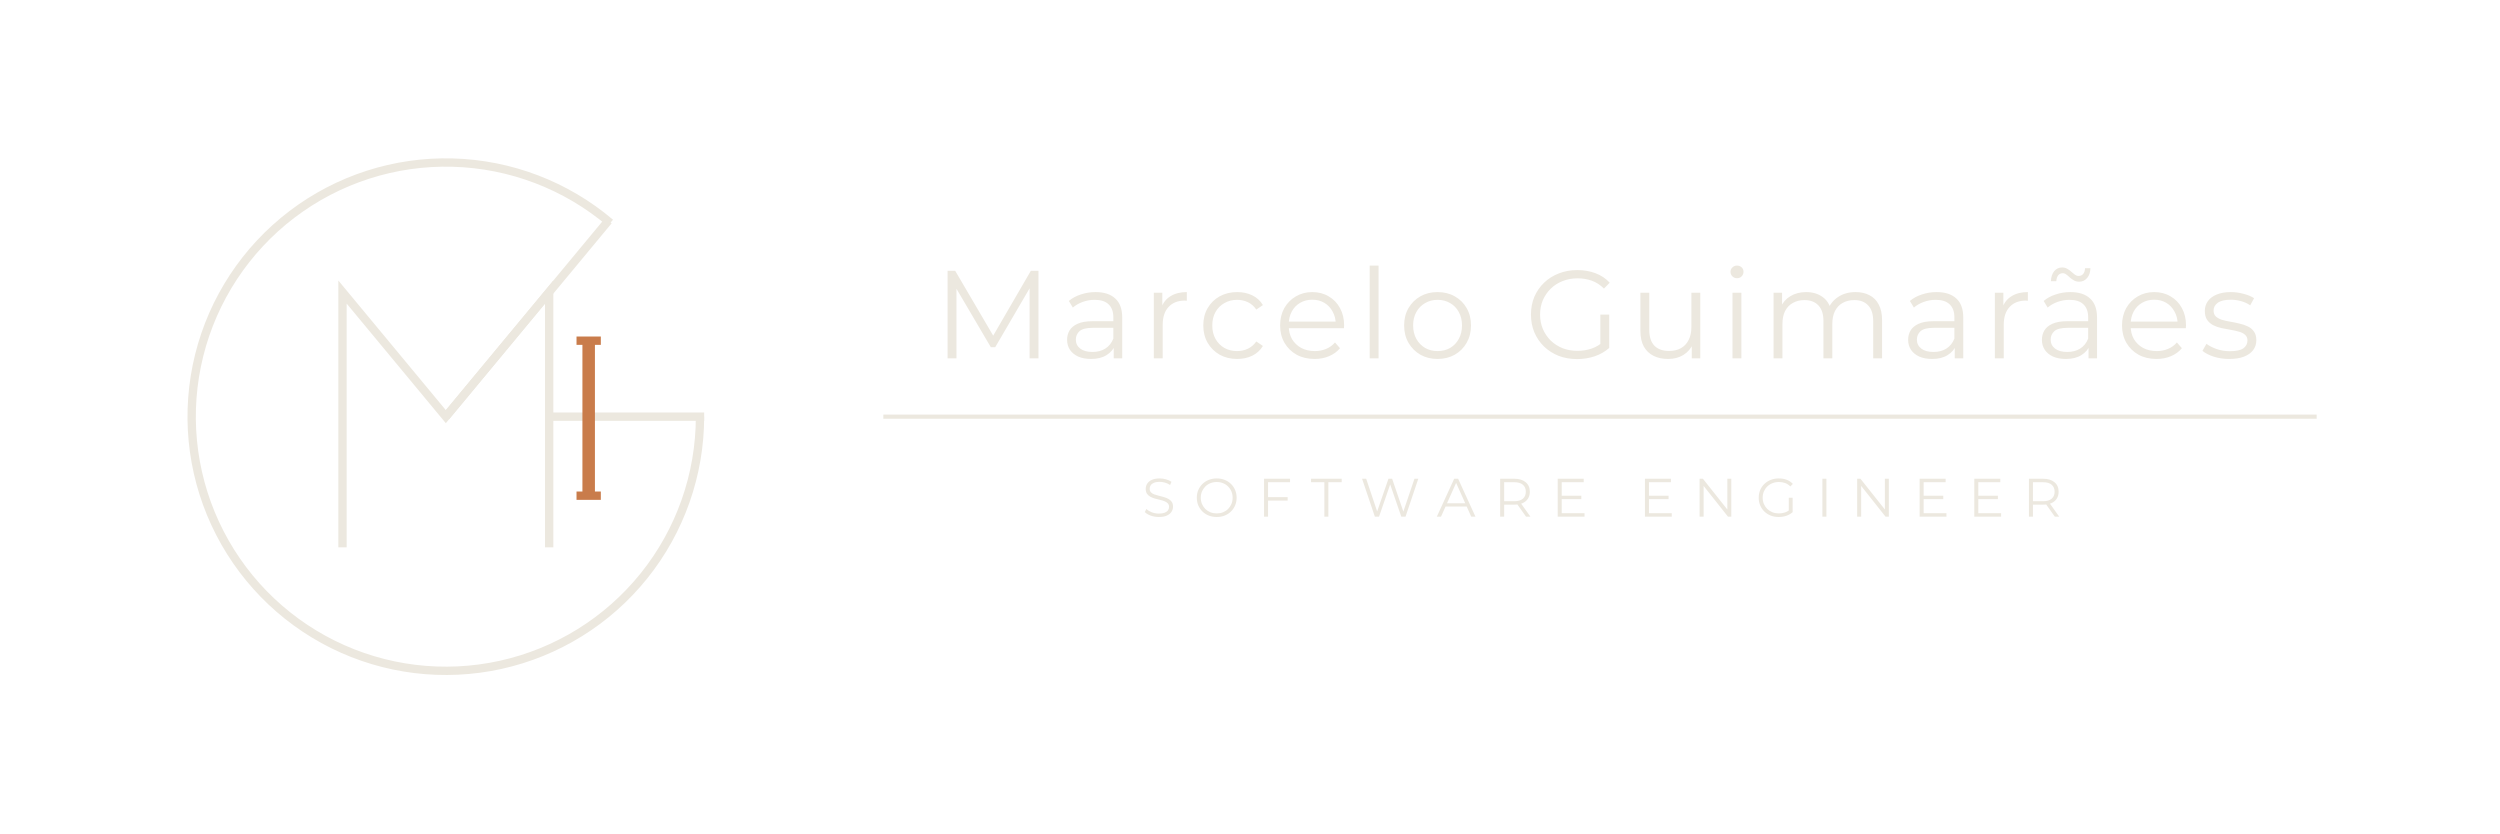
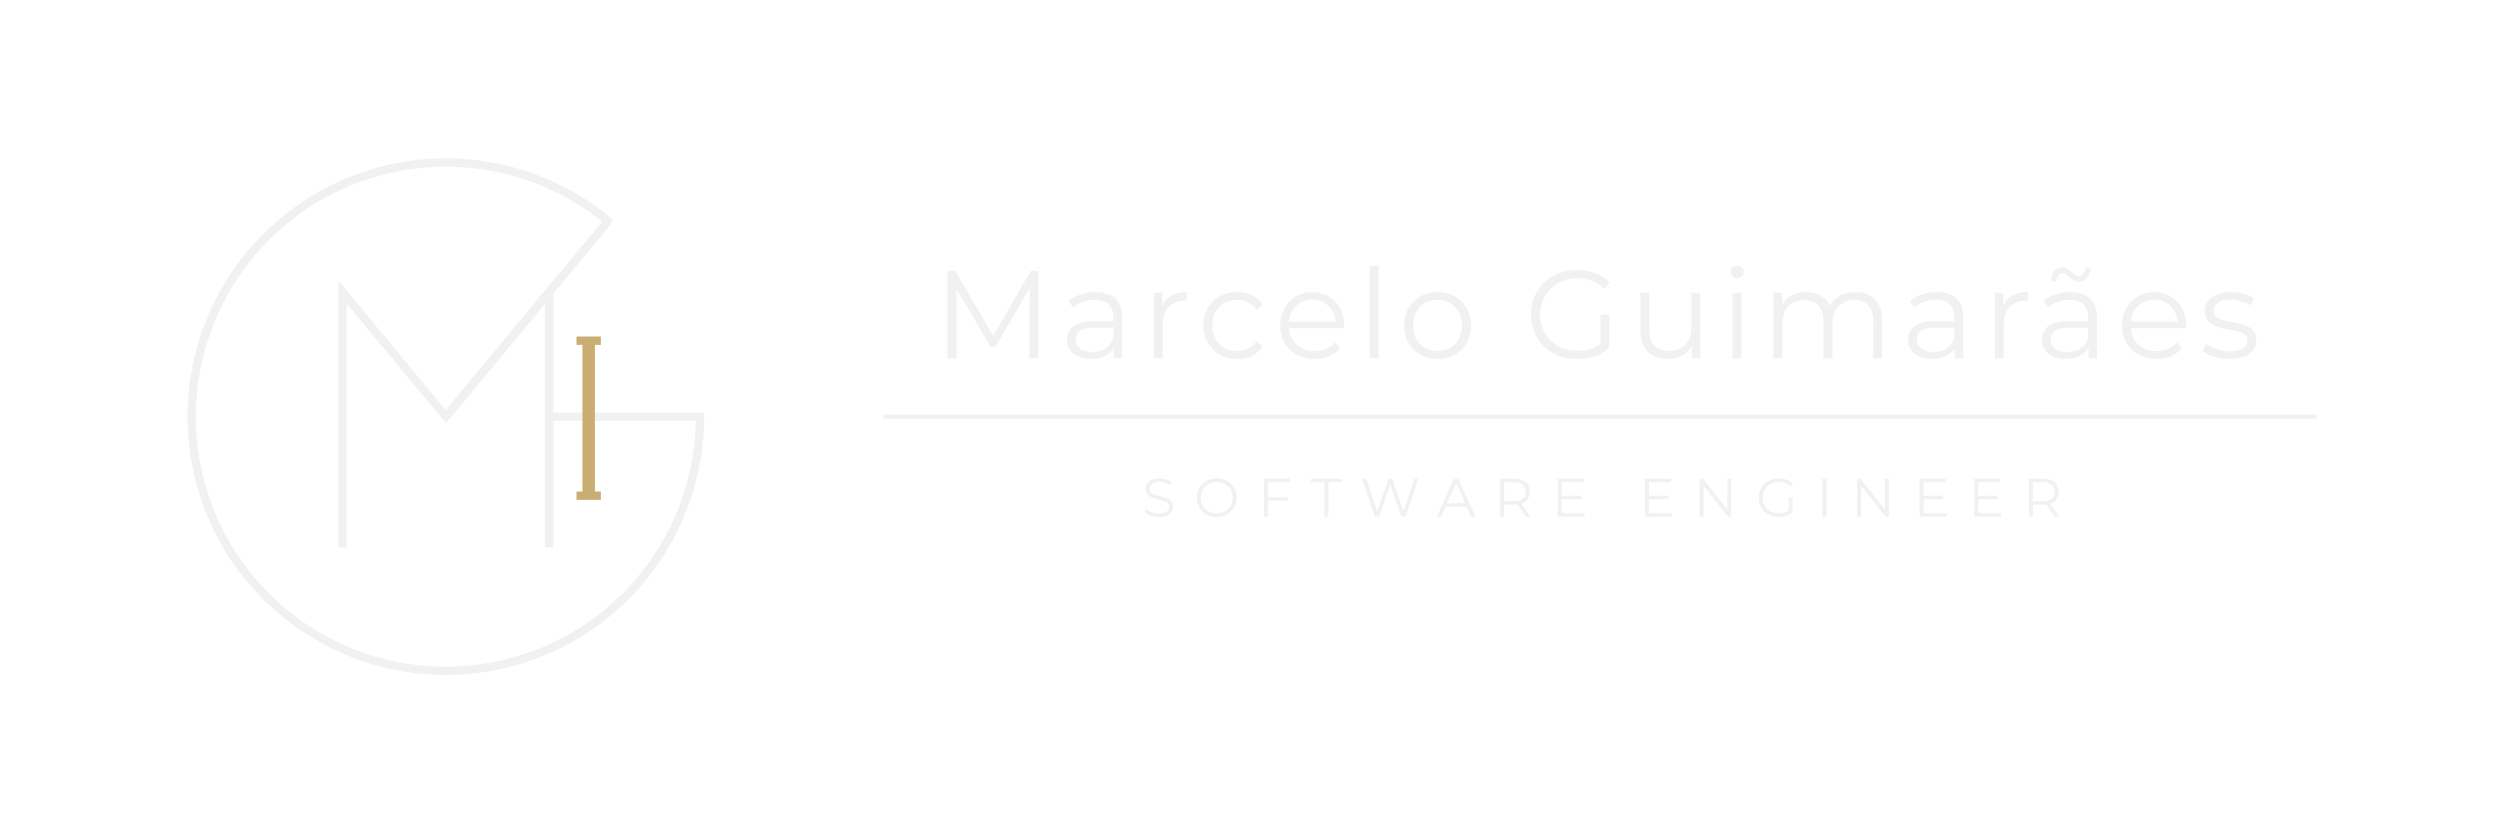
<svg xmlns="http://www.w3.org/2000/svg" width="600" height="200" viewBox="0 0 600 200" fill="none">
  <g id="HorizontalDarkEnglish">
    <g id="Icon">
-       <path id="Ellipse 1" d="M168 100C168 113.899 163.253 127.382 154.546 138.215C145.838 149.049 133.692 156.584 120.118 159.573C106.543 162.562 92.356 160.825 79.903 154.651C67.45 148.477 57.48 138.235 51.642 125.621C45.804 113.007 44.448 98.778 47.8 85.289C51.152 71.8 59.011 59.86 70.074 51.446C81.137 43.032 94.742 38.649 108.636 39.022C122.531 39.395 135.881 44.502 146.477 53.497" stroke="#ECE8DF" stroke-width="2" />
-       <path id="Line 1" d="M169 100H132.529" stroke="#ECE8DF" stroke-width="2" />
-       <path id="Vector 3" d="M82.2 131.365V70.094L107 100L131.8 70.094V131.365" stroke="#ECE8DF" stroke-width="2" />
-       <path id="Vector 4" d="M107 100L146.024 52.953" stroke="#ECE8DF" stroke-width="2" />
-       <path id="Vector 5" d="M141.282 119.694V81.035" stroke="#C97C4B" stroke-width="3" />
-       <path id="Vector 6" d="M138.365 81.765H144.2" stroke="#C97C4B" stroke-width="2" />
-       <path id="Vector 7" d="M138.365 118.965H144.2" stroke="#C97C4B" stroke-width="2" />
+       <path id="Ellipse 1" d="M168 100C168 113.899 163.253 127.382 154.546 138.215C145.838 149.049 133.692 156.584 120.118 159.573C106.543 162.562 92.356 160.825 79.903 154.651C67.45 148.477 57.48 138.235 51.642 125.621C45.804 113.007 44.448 98.778 47.8 85.289C51.152 71.8 59.011 59.86 70.074 51.446C81.137 43.032 94.742 38.649 108.636 39.022C122.531 39.395 135.881 44.502 146.477 53.497" stroke="#F1F1F1" stroke-width="2" />
+       <path id="Line 1" d="M169 100H132.529" stroke="#F1F1F1" stroke-width="2" />
+       <path id="Vector 3" d="M82.2 131.365V70.094L107 100L131.8 70.094V131.365" stroke="#F1F1F1" stroke-width="2" />
+       <path id="Vector 4" d="M107 100L146.024 52.953" stroke="#F1F1F1" stroke-width="2" />
+       <path id="Vector 5" d="M141.282 119.694V81.035" stroke="#C9AD72" stroke-width="3" />
+       <path id="Vector 6" d="M138.365 81.765H144.2" stroke="#C9AD72" stroke-width="2" />
+       <path id="Vector 7" d="M138.365 118.965H144.2" stroke="#C9AD72" stroke-width="2" />
    </g>
    <g id="Name">
-       <path id="Line 2" d="M556 100L212 100" stroke="#ECE8DF" />
-       <path id="Marcelo GuimarÃ£es" d="M227.42 86V65H229.25L238.85 81.38H237.89L247.4 65H249.23V86H247.1V68.33H247.61L238.85 83.33H237.8L228.98 68.33H229.55V86H227.42ZM267.292 86V82.52L267.202 81.95V76.13C267.202 74.79 266.822 73.76 266.062 73.04C265.322 72.32 264.212 71.96 262.732 71.96C261.712 71.96 260.742 72.13 259.822 72.47C258.902 72.81 258.122 73.26 257.482 73.82L256.522 72.23C257.322 71.55 258.282 71.03 259.402 70.67C260.522 70.29 261.702 70.1 262.942 70.1C264.982 70.1 266.552 70.61 267.652 71.63C268.772 72.63 269.332 74.16 269.332 76.22V86H267.292ZM261.862 86.15C260.682 86.15 259.652 85.96 258.772 85.58C257.912 85.18 257.252 84.64 256.792 83.96C256.332 83.26 256.102 82.46 256.102 81.56C256.102 80.74 256.292 80 256.672 79.34C257.072 78.66 257.712 78.12 258.592 77.72C259.492 77.3 260.692 77.09 262.192 77.09H267.622V78.68H262.252C260.732 78.68 259.672 78.95 259.072 79.49C258.492 80.03 258.202 80.7 258.202 81.5C258.202 82.4 258.552 83.12 259.252 83.66C259.952 84.2 260.932 84.47 262.192 84.47C263.392 84.47 264.422 84.2 265.282 83.66C266.162 83.1 266.802 82.3 267.202 81.26L267.682 82.73C267.282 83.77 266.582 84.6 265.582 85.22C264.602 85.84 263.362 86.15 261.862 86.15ZM276.918 86V70.25H278.958V74.54L278.748 73.79C279.188 72.59 279.928 71.68 280.968 71.06C282.008 70.42 283.298 70.1 284.838 70.1V72.17C284.758 72.17 284.678 72.17 284.598 72.17C284.518 72.15 284.438 72.14 284.358 72.14C282.698 72.14 281.398 72.65 280.458 73.67C279.518 74.67 279.048 76.1 279.048 77.96V86H276.918ZM296.918 86.15C295.358 86.15 293.958 85.81 292.718 85.13C291.498 84.43 290.538 83.48 289.838 82.28C289.138 81.06 288.788 79.67 288.788 78.11C288.788 76.53 289.138 75.14 289.838 73.94C290.538 72.74 291.498 71.8 292.718 71.12C293.958 70.44 295.358 70.1 296.918 70.1C298.258 70.1 299.468 70.36 300.548 70.88C301.628 71.4 302.478 72.18 303.098 73.22L301.508 74.3C300.968 73.5 300.298 72.91 299.498 72.53C298.698 72.15 297.828 71.96 296.888 71.96C295.768 71.96 294.758 72.22 293.858 72.74C292.958 73.24 292.248 73.95 291.728 74.87C291.208 75.79 290.948 76.87 290.948 78.11C290.948 79.35 291.208 80.43 291.728 81.35C292.248 82.27 292.958 82.99 293.858 83.51C294.758 84.01 295.768 84.26 296.888 84.26C297.828 84.26 298.698 84.07 299.498 83.69C300.298 83.31 300.968 82.73 301.508 81.95L303.098 83.03C302.478 84.05 301.628 84.83 300.548 85.37C299.468 85.89 298.258 86.15 296.918 86.15ZM315.508 86.15C313.868 86.15 312.428 85.81 311.188 85.13C309.948 84.43 308.978 83.48 308.278 82.28C307.578 81.06 307.228 79.67 307.228 78.11C307.228 76.55 307.558 75.17 308.218 73.97C308.898 72.77 309.818 71.83 310.978 71.15C312.158 70.45 313.478 70.1 314.938 70.1C316.418 70.1 317.728 70.44 318.868 71.12C320.028 71.78 320.938 72.72 321.598 73.94C322.258 75.14 322.588 76.53 322.588 78.11C322.588 78.21 322.578 78.32 322.558 78.44C322.558 78.54 322.558 78.65 322.558 78.77H308.848V77.18H321.418L320.578 77.81C320.578 76.67 320.328 75.66 319.828 74.78C319.348 73.88 318.688 73.18 317.848 72.68C317.008 72.18 316.038 71.93 314.938 71.93C313.858 71.93 312.888 72.18 312.028 72.68C311.168 73.18 310.498 73.88 310.018 74.78C309.538 75.68 309.298 76.71 309.298 77.87V78.2C309.298 79.4 309.558 80.46 310.078 81.38C310.618 82.28 311.358 82.99 312.298 83.51C313.258 84.01 314.348 84.26 315.568 84.26C316.528 84.26 317.418 84.09 318.238 83.75C319.078 83.41 319.798 82.89 320.398 82.19L321.598 83.57C320.898 84.41 320.018 85.05 318.958 85.49C317.918 85.93 316.768 86.15 315.508 86.15ZM328.724 86V63.74H330.854V86H328.724ZM345.001 86.15C343.481 86.15 342.111 85.81 340.891 85.13C339.691 84.43 338.741 83.48 338.041 82.28C337.341 81.06 336.991 79.67 336.991 78.11C336.991 76.53 337.341 75.14 338.041 73.94C338.741 72.74 339.691 71.8 340.891 71.12C342.091 70.44 343.461 70.1 345.001 70.1C346.561 70.1 347.941 70.44 349.141 71.12C350.361 71.8 351.311 72.74 351.991 73.94C352.691 75.14 353.041 76.53 353.041 78.11C353.041 79.67 352.691 81.06 351.991 82.28C351.311 83.48 350.361 84.43 349.141 85.13C347.921 85.81 346.541 86.15 345.001 86.15ZM345.001 84.26C346.141 84.26 347.151 84.01 348.031 83.51C348.911 82.99 349.601 82.27 350.101 81.35C350.621 80.41 350.881 79.33 350.881 78.11C350.881 76.87 350.621 75.79 350.101 74.87C349.601 73.95 348.911 73.24 348.031 72.74C347.151 72.22 346.151 71.96 345.031 71.96C343.911 71.96 342.911 72.22 342.031 72.74C341.151 73.24 340.451 73.95 339.931 74.87C339.411 75.79 339.151 76.87 339.151 78.11C339.151 79.33 339.411 80.41 339.931 81.35C340.451 82.27 341.151 82.99 342.031 83.51C342.911 84.01 343.901 84.26 345.001 84.26ZM378.501 86.18C376.901 86.18 375.421 85.92 374.061 85.4C372.721 84.86 371.551 84.11 370.551 83.15C369.571 82.19 368.801 81.06 368.241 79.76C367.701 78.46 367.431 77.04 367.431 75.5C367.431 73.96 367.701 72.54 368.241 71.24C368.801 69.94 369.581 68.81 370.581 67.85C371.581 66.89 372.751 66.15 374.091 65.63C375.451 65.09 376.931 64.82 378.531 64.82C380.131 64.82 381.591 65.07 382.911 65.57C384.251 66.07 385.391 66.83 386.331 67.85L384.951 69.26C384.071 68.38 383.101 67.75 382.041 67.37C380.981 66.99 379.841 66.8 378.621 66.8C377.321 66.8 376.121 67.02 375.021 67.46C373.941 67.88 372.991 68.49 372.171 69.29C371.371 70.07 370.741 70.99 370.281 72.05C369.841 73.09 369.621 74.24 369.621 75.5C369.621 76.74 369.841 77.89 370.281 78.95C370.741 80.01 371.371 80.94 372.171 81.74C372.991 82.52 373.941 83.13 375.021 83.57C376.121 83.99 377.311 84.2 378.591 84.2C379.791 84.2 380.921 84.02 381.981 83.66C383.061 83.3 384.051 82.69 384.951 81.83L386.211 83.51C385.211 84.39 384.041 85.06 382.701 85.52C381.361 85.96 379.961 86.18 378.501 86.18ZM386.211 83.51L384.081 83.24V75.5H386.211V83.51ZM400.354 86.15C399.014 86.15 397.844 85.9 396.844 85.4C395.844 84.9 395.064 84.15 394.504 83.15C393.964 82.15 393.694 80.9 393.694 79.4V70.25H395.824V79.16C395.824 80.84 396.234 82.11 397.054 82.97C397.894 83.81 399.064 84.23 400.564 84.23C401.664 84.23 402.614 84.01 403.414 83.57C404.234 83.11 404.854 82.45 405.274 81.59C405.714 80.73 405.934 79.7 405.934 78.5V70.25H408.064V86H406.024V81.68L406.354 82.46C405.854 83.62 405.074 84.53 404.014 85.19C402.974 85.83 401.754 86.15 400.354 86.15ZM415.8 86V70.25H417.93V86H415.8ZM416.88 66.77C416.44 66.77 416.07 66.62 415.77 66.32C415.47 66.02 415.32 65.66 415.32 65.24C415.32 64.82 415.47 64.47 415.77 64.19C416.07 63.89 416.44 63.74 416.88 63.74C417.32 63.74 417.69 63.88 417.99 64.16C418.29 64.44 418.44 64.79 418.44 65.21C418.44 65.65 418.29 66.02 417.99 66.32C417.71 66.62 417.34 66.77 416.88 66.77ZM425.657 86V70.25H427.697V74.51L427.367 73.76C427.847 72.62 428.617 71.73 429.677 71.09C430.757 70.43 432.027 70.1 433.487 70.1C435.027 70.1 436.337 70.49 437.417 71.27C438.497 72.03 439.197 73.18 439.517 74.72L438.677 74.39C439.137 73.11 439.947 72.08 441.107 71.3C442.287 70.5 443.697 70.1 445.337 70.1C446.617 70.1 447.727 70.35 448.667 70.85C449.627 71.33 450.367 72.07 450.887 73.07C451.427 74.07 451.697 75.33 451.697 76.85V86H449.567V77.06C449.567 75.4 449.167 74.15 448.367 73.31C447.587 72.45 446.477 72.02 445.037 72.02C443.957 72.02 443.017 72.25 442.217 72.71C441.437 73.15 440.827 73.8 440.387 74.66C439.967 75.5 439.757 76.52 439.757 77.72V86H437.627V77.06C437.627 75.4 437.227 74.15 436.427 73.31C435.627 72.45 434.507 72.02 433.067 72.02C432.007 72.02 431.077 72.25 430.277 72.71C429.477 73.15 428.857 73.8 428.417 74.66C427.997 75.5 427.787 76.52 427.787 77.72V86H425.657ZM469.143 86V82.52L469.053 81.95V76.13C469.053 74.79 468.673 73.76 467.913 73.04C467.173 72.32 466.063 71.96 464.583 71.96C463.563 71.96 462.593 72.13 461.673 72.47C460.753 72.81 459.973 73.26 459.333 73.82L458.373 72.23C459.173 71.55 460.133 71.03 461.253 70.67C462.373 70.29 463.553 70.1 464.793 70.1C466.833 70.1 468.403 70.61 469.503 71.63C470.623 72.63 471.183 74.16 471.183 76.22V86H469.143ZM463.713 86.15C462.533 86.15 461.503 85.96 460.623 85.58C459.763 85.18 459.103 84.64 458.643 83.96C458.183 83.26 457.953 82.46 457.953 81.56C457.953 80.74 458.143 80 458.523 79.34C458.923 78.66 459.563 78.12 460.443 77.72C461.343 77.3 462.543 77.09 464.043 77.09H469.473V78.68H464.103C462.583 78.68 461.523 78.95 460.923 79.49C460.343 80.03 460.053 80.7 460.053 81.5C460.053 82.4 460.403 83.12 461.103 83.66C461.803 84.2 462.783 84.47 464.043 84.47C465.243 84.47 466.273 84.2 467.133 83.66C468.013 83.1 468.653 82.3 469.053 81.26L469.533 82.73C469.133 83.77 468.433 84.6 467.433 85.22C466.453 85.84 465.213 86.15 463.713 86.15ZM478.768 86V70.25H480.808V74.54L480.598 73.79C481.038 72.59 481.778 71.68 482.818 71.06C483.858 70.42 485.148 70.1 486.688 70.1V72.17C486.608 72.17 486.528 72.17 486.448 72.17C486.368 72.15 486.288 72.14 486.208 72.14C484.548 72.14 483.248 72.65 482.308 73.67C481.368 74.67 480.898 76.1 480.898 77.96V86H478.768ZM501.249 86V82.52L501.159 81.95V76.13C501.159 74.79 500.779 73.76 500.019 73.04C499.279 72.32 498.169 71.96 496.689 71.96C495.669 71.96 494.699 72.13 493.779 72.47C492.859 72.81 492.079 73.26 491.439 73.82L490.479 72.23C491.279 71.55 492.239 71.03 493.359 70.67C494.479 70.29 495.659 70.1 496.899 70.1C498.939 70.1 500.509 70.61 501.609 71.63C502.729 72.63 503.289 74.16 503.289 76.22V86H501.249ZM495.819 86.15C494.639 86.15 493.609 85.96 492.729 85.58C491.869 85.18 491.209 84.64 490.749 83.96C490.289 83.26 490.059 82.46 490.059 81.56C490.059 80.74 490.249 80 490.629 79.34C491.029 78.66 491.669 78.12 492.549 77.72C493.449 77.3 494.649 77.09 496.149 77.09H501.579V78.68H496.209C494.689 78.68 493.629 78.95 493.029 79.49C492.449 80.03 492.159 80.7 492.159 81.5C492.159 82.4 492.509 83.12 493.209 83.66C493.909 84.2 494.889 84.47 496.149 84.47C497.349 84.47 498.379 84.2 499.239 83.66C500.119 83.1 500.759 82.3 501.159 81.26L501.639 82.73C501.239 83.77 500.539 84.6 499.539 85.22C498.559 85.84 497.319 86.15 495.819 86.15ZM498.999 67.61C498.539 67.61 498.129 67.51 497.769 67.31C497.409 67.11 497.079 66.88 496.779 66.62C496.499 66.34 496.219 66.1 495.939 65.9C495.659 65.68 495.369 65.57 495.069 65.57C494.609 65.57 494.239 65.74 493.959 66.08C493.699 66.42 493.549 66.89 493.509 67.49H492.219C492.259 66.49 492.519 65.69 492.999 65.09C493.499 64.49 494.139 64.19 494.919 64.19C495.379 64.19 495.789 64.3 496.149 64.52C496.529 64.72 496.859 64.96 497.139 65.24C497.439 65.5 497.719 65.73 497.979 65.93C498.259 66.13 498.549 66.23 498.849 66.23C499.309 66.23 499.679 66.07 499.959 65.75C500.239 65.41 500.389 64.95 500.409 64.37H501.699C501.679 65.33 501.419 66.11 500.919 66.71C500.419 67.31 499.779 67.61 498.999 67.61ZM517.564 86.15C515.924 86.15 514.484 85.81 513.244 85.13C512.004 84.43 511.034 83.48 510.334 82.28C509.634 81.06 509.284 79.67 509.284 78.11C509.284 76.55 509.614 75.17 510.274 73.97C510.954 72.77 511.874 71.83 513.034 71.15C514.214 70.45 515.534 70.1 516.994 70.1C518.474 70.1 519.784 70.44 520.924 71.12C522.084 71.78 522.994 72.72 523.654 73.94C524.314 75.14 524.644 76.53 524.644 78.11C524.644 78.21 524.634 78.32 524.614 78.44C524.614 78.54 524.614 78.65 524.614 78.77H510.904V77.18H523.474L522.634 77.81C522.634 76.67 522.384 75.66 521.884 74.78C521.404 73.88 520.744 73.18 519.904 72.68C519.064 72.18 518.094 71.93 516.994 71.93C515.914 71.93 514.944 72.18 514.084 72.68C513.224 73.18 512.554 73.88 512.074 74.78C511.594 75.68 511.354 76.71 511.354 77.87V78.2C511.354 79.4 511.614 80.46 512.134 81.38C512.674 82.28 513.414 82.99 514.354 83.51C515.314 84.01 516.404 84.26 517.624 84.26C518.584 84.26 519.474 84.09 520.294 83.75C521.134 83.41 521.854 82.89 522.454 82.19L523.654 83.57C522.954 84.41 522.074 85.05 521.014 85.49C519.974 85.93 518.824 86.15 517.564 86.15ZM535.01 86.15C533.71 86.15 532.48 85.97 531.32 85.61C530.16 85.23 529.25 84.76 528.59 84.2L529.55 82.52C530.19 83 531.01 83.42 532.01 83.78C533.01 84.12 534.06 84.29 535.16 84.29C536.66 84.29 537.74 84.06 538.4 83.6C539.06 83.12 539.39 82.49 539.39 81.71C539.39 81.13 539.2 80.68 538.82 80.36C538.46 80.02 537.98 79.77 537.38 79.61C536.78 79.43 536.11 79.28 535.37 79.16C534.63 79.04 533.89 78.9 533.15 78.74C532.43 78.58 531.77 78.35 531.17 78.05C530.57 77.73 530.08 77.3 529.7 76.76C529.34 76.22 529.16 75.5 529.16 74.6C529.16 73.74 529.4 72.97 529.88 72.29C530.36 71.61 531.06 71.08 531.98 70.7C532.92 70.3 534.06 70.1 535.4 70.1C536.42 70.1 537.44 70.24 538.46 70.52C539.48 70.78 540.32 71.13 540.98 71.57L540.05 73.28C539.35 72.8 538.6 72.46 537.8 72.26C537 72.04 536.2 71.93 535.4 71.93C533.98 71.93 532.93 72.18 532.25 72.68C531.59 73.16 531.26 73.78 531.26 74.54C531.26 75.14 531.44 75.61 531.8 75.95C532.18 76.29 532.67 76.56 533.27 76.76C533.89 76.94 534.56 77.09 535.28 77.21C536.02 77.33 536.75 77.48 537.47 77.66C538.21 77.82 538.88 78.05 539.48 78.35C540.1 78.63 540.59 79.04 540.95 79.58C541.33 80.1 541.52 80.79 541.52 81.65C541.52 82.57 541.26 83.37 540.74 84.05C540.24 84.71 539.5 85.23 538.52 85.61C537.56 85.97 536.39 86.15 535.01 86.15Z" fill="#ECE8DF" />
-       <path id="SOFTWARE ENGINEER" d="M278.133 124.078C277.457 124.078 276.807 123.97 276.183 123.753C275.568 123.528 275.091 123.242 274.753 122.895L275.13 122.154C275.451 122.466 275.88 122.73 276.417 122.947C276.963 123.155 277.535 123.259 278.133 123.259C278.705 123.259 279.169 123.19 279.524 123.051C279.888 122.904 280.153 122.709 280.317 122.466C280.491 122.223 280.577 121.955 280.577 121.66C280.577 121.305 280.473 121.019 280.265 120.802C280.066 120.585 279.802 120.416 279.472 120.295C279.143 120.165 278.779 120.052 278.38 119.957C277.982 119.862 277.583 119.762 277.184 119.658C276.786 119.545 276.417 119.398 276.079 119.216C275.75 119.034 275.481 118.796 275.273 118.501C275.074 118.198 274.974 117.803 274.974 117.318C274.974 116.867 275.091 116.456 275.325 116.083C275.568 115.702 275.936 115.398 276.43 115.173C276.924 114.939 277.557 114.822 278.328 114.822C278.84 114.822 279.347 114.896 279.849 115.043C280.352 115.182 280.785 115.377 281.149 115.628L280.824 116.395C280.434 116.135 280.018 115.944 279.576 115.823C279.143 115.702 278.723 115.641 278.315 115.641C277.769 115.641 277.319 115.715 276.963 115.862C276.608 116.009 276.344 116.209 276.17 116.46C276.006 116.703 275.923 116.98 275.923 117.292C275.923 117.647 276.023 117.933 276.222 118.15C276.43 118.367 276.699 118.536 277.028 118.657C277.366 118.778 277.735 118.887 278.133 118.982C278.532 119.077 278.926 119.181 279.316 119.294C279.715 119.407 280.079 119.554 280.408 119.736C280.746 119.909 281.015 120.143 281.214 120.438C281.422 120.733 281.526 121.118 281.526 121.595C281.526 122.037 281.405 122.449 281.162 122.83C280.92 123.203 280.547 123.506 280.044 123.74C279.55 123.965 278.913 124.078 278.133 124.078ZM292.02 124.078C291.336 124.078 290.699 123.965 290.109 123.74C289.529 123.506 289.022 123.181 288.588 122.765C288.164 122.34 287.83 121.851 287.587 121.296C287.353 120.733 287.236 120.117 287.236 119.45C287.236 118.783 287.353 118.172 287.587 117.617C287.83 117.054 288.164 116.564 288.588 116.148C289.022 115.723 289.529 115.398 290.109 115.173C290.69 114.939 291.327 114.822 292.02 114.822C292.705 114.822 293.338 114.939 293.918 115.173C294.499 115.398 295.002 115.719 295.426 116.135C295.86 116.551 296.193 117.041 296.427 117.604C296.67 118.167 296.791 118.783 296.791 119.45C296.791 120.117 296.67 120.733 296.427 121.296C296.193 121.859 295.86 122.349 295.426 122.765C295.002 123.181 294.499 123.506 293.918 123.74C293.338 123.965 292.705 124.078 292.02 124.078ZM292.02 123.22C292.566 123.22 293.069 123.129 293.528 122.947C293.996 122.756 294.399 122.492 294.737 122.154C295.084 121.807 295.353 121.409 295.543 120.958C295.734 120.499 295.829 119.996 295.829 119.45C295.829 118.904 295.734 118.406 295.543 117.955C295.353 117.496 295.084 117.097 294.737 116.759C294.399 116.412 293.996 116.148 293.528 115.966C293.069 115.775 292.566 115.68 292.02 115.68C291.474 115.68 290.967 115.775 290.499 115.966C290.031 116.148 289.624 116.412 289.277 116.759C288.939 117.097 288.671 117.496 288.471 117.955C288.281 118.406 288.185 118.904 288.185 119.45C288.185 119.987 288.281 120.486 288.471 120.945C288.671 121.404 288.939 121.807 289.277 122.154C289.624 122.492 290.031 122.756 290.499 122.947C290.967 123.129 291.474 123.22 292.02 123.22ZM303.368 124V114.9H309.608V115.732H304.33V124H303.368ZM304.226 120.139V119.307H309.036V120.139H304.226ZM317.846 124V115.732H314.648V114.9H322.006V115.732H318.808V124H317.846ZM329.966 124L326.898 114.9H327.886L330.759 123.467H330.265L333.229 114.9H334.113L337.038 123.467H336.57L339.469 114.9H340.392L337.324 124H336.31L333.515 115.875H333.775L330.967 124H329.966ZM344.841 124L349.001 114.9H349.95L354.11 124H353.096L349.274 115.459H349.664L345.842 124H344.841ZM346.479 121.569L346.765 120.789H352.056L352.342 121.569H346.479ZM360.035 124V114.9H363.441C364.594 114.9 365.499 115.177 366.158 115.732C366.825 116.278 367.159 117.041 367.159 118.02C367.159 118.661 367.007 119.216 366.704 119.684C366.409 120.143 365.985 120.499 365.43 120.75C364.875 120.993 364.212 121.114 363.441 121.114H360.568L360.997 120.672V124H360.035ZM366.249 124L363.909 120.698H364.949L367.302 124H366.249ZM360.997 120.75L360.568 120.295H363.415C364.325 120.295 365.014 120.096 365.482 119.697C365.959 119.298 366.197 118.739 366.197 118.02C366.197 117.292 365.959 116.729 365.482 116.33C365.014 115.931 364.325 115.732 363.415 115.732H360.568L360.997 115.277V120.75ZM373.85 124V114.9H380.09V115.732H374.812V123.168H380.285V124H373.85ZM374.708 119.788V118.969H379.518V119.788H374.708ZM394.788 124V114.9H401.028V115.732H395.75V123.168H401.223V124H394.788ZM395.646 119.788V118.969H400.456V119.788H395.646ZM407.905 124V114.9H408.698L414.977 122.804H414.561V114.9H415.51V124H414.717L408.451 116.096H408.867V124H407.905ZM426.891 124.078C426.197 124.078 425.556 123.965 424.967 123.74C424.386 123.506 423.879 123.181 423.446 122.765C423.021 122.349 422.687 121.859 422.445 121.296C422.211 120.733 422.094 120.117 422.094 119.45C422.094 118.783 422.211 118.167 422.445 117.604C422.687 117.041 423.025 116.551 423.459 116.135C423.892 115.719 424.399 115.398 424.98 115.173C425.569 114.939 426.21 114.822 426.904 114.822C427.597 114.822 428.23 114.93 428.802 115.147C429.382 115.364 429.876 115.693 430.284 116.135L429.686 116.746C429.304 116.365 428.884 116.092 428.425 115.927C427.965 115.762 427.471 115.68 426.943 115.68C426.379 115.68 425.859 115.775 425.383 115.966C424.915 116.148 424.503 116.412 424.148 116.759C423.801 117.097 423.528 117.496 423.329 117.955C423.138 118.406 423.043 118.904 423.043 119.45C423.043 119.987 423.138 120.486 423.329 120.945C423.528 121.404 423.801 121.807 424.148 122.154C424.503 122.492 424.915 122.756 425.383 122.947C425.859 123.129 426.375 123.22 426.93 123.22C427.45 123.22 427.939 123.142 428.399 122.986C428.867 122.83 429.296 122.566 429.686 122.193L430.232 122.921C429.798 123.302 429.291 123.593 428.711 123.792C428.13 123.983 427.523 124.078 426.891 124.078ZM430.232 122.921L429.309 122.804V119.45H430.232V122.921ZM437.374 124V114.9H438.336V124H437.374ZM445.717 124V114.9H446.51L452.789 122.804H452.373V114.9H453.322V124H452.529L446.263 116.096H446.679V124H445.717ZM460.712 124V114.9H466.952V115.732H461.674V123.168H467.147V124H460.712ZM461.57 119.788V118.969H466.38V119.788H461.57ZM473.829 124V114.9H480.069V115.732H474.791V123.168H480.264V124H473.829ZM474.687 119.788V118.969H479.497V119.788H474.687ZM486.945 124V114.9H490.351C491.504 114.9 492.409 115.177 493.068 115.732C493.735 116.278 494.069 117.041 494.069 118.02C494.069 118.661 493.917 119.216 493.614 119.684C493.319 120.143 492.895 120.499 492.34 120.75C491.785 120.993 491.122 121.114 490.351 121.114H487.478L487.907 120.672V124H486.945ZM493.159 124L490.819 120.698H491.859L494.212 124H493.159ZM487.907 120.75L487.478 120.295H490.325C491.235 120.295 491.924 120.096 492.392 119.697C492.869 119.298 493.107 118.739 493.107 118.02C493.107 117.292 492.869 116.729 492.392 116.33C491.924 115.931 491.235 115.732 490.325 115.732H487.478L487.907 115.277V120.75Z" fill="#ECE8DF" />
+       <path id="Line 2" d="M556 100L212 100" stroke="#F1F1F1" />
+       <path id="Marcelo GuimarÃ£es" d="M227.42 86V65H229.25L238.85 81.38H237.89L247.4 65H249.23V86H247.1V68.33H247.61L238.85 83.33H237.8L228.98 68.33H229.55V86H227.42ZM267.292 86V82.52L267.202 81.95V76.13C267.202 74.79 266.822 73.76 266.062 73.04C265.322 72.32 264.212 71.96 262.732 71.96C261.712 71.96 260.742 72.13 259.822 72.47C258.902 72.81 258.122 73.26 257.482 73.82L256.522 72.23C257.322 71.55 258.282 71.03 259.402 70.67C260.522 70.29 261.702 70.1 262.942 70.1C264.982 70.1 266.552 70.61 267.652 71.63C268.772 72.63 269.332 74.16 269.332 76.22V86H267.292ZM261.862 86.15C260.682 86.15 259.652 85.96 258.772 85.58C257.912 85.18 257.252 84.64 256.792 83.96C256.332 83.26 256.102 82.46 256.102 81.56C256.102 80.74 256.292 80 256.672 79.34C257.072 78.66 257.712 78.12 258.592 77.72C259.492 77.3 260.692 77.09 262.192 77.09H267.622V78.68H262.252C260.732 78.68 259.672 78.95 259.072 79.49C258.492 80.03 258.202 80.7 258.202 81.5C258.202 82.4 258.552 83.12 259.252 83.66C259.952 84.2 260.932 84.47 262.192 84.47C263.392 84.47 264.422 84.2 265.282 83.66C266.162 83.1 266.802 82.3 267.202 81.26L267.682 82.73C267.282 83.77 266.582 84.6 265.582 85.22C264.602 85.84 263.362 86.15 261.862 86.15ZM276.918 86V70.25H278.958V74.54L278.748 73.79C279.188 72.59 279.928 71.68 280.968 71.06C282.008 70.42 283.298 70.1 284.838 70.1V72.17C284.758 72.17 284.678 72.17 284.598 72.17C284.518 72.15 284.438 72.14 284.358 72.14C282.698 72.14 281.398 72.65 280.458 73.67C279.518 74.67 279.048 76.1 279.048 77.96V86H276.918ZM296.918 86.15C295.358 86.15 293.958 85.81 292.718 85.13C291.498 84.43 290.538 83.48 289.838 82.28C289.138 81.06 288.788 79.67 288.788 78.11C288.788 76.53 289.138 75.14 289.838 73.94C290.538 72.74 291.498 71.8 292.718 71.12C293.958 70.44 295.358 70.1 296.918 70.1C298.258 70.1 299.468 70.36 300.548 70.88C301.628 71.4 302.478 72.18 303.098 73.22L301.508 74.3C300.968 73.5 300.298 72.91 299.498 72.53C298.698 72.15 297.828 71.96 296.888 71.96C295.768 71.96 294.758 72.22 293.858 72.74C292.958 73.24 292.248 73.95 291.728 74.87C291.208 75.79 290.948 76.87 290.948 78.11C290.948 79.35 291.208 80.43 291.728 81.35C292.248 82.27 292.958 82.99 293.858 83.51C294.758 84.01 295.768 84.26 296.888 84.26C297.828 84.26 298.698 84.07 299.498 83.69C300.298 83.31 300.968 82.73 301.508 81.95L303.098 83.03C302.478 84.05 301.628 84.83 300.548 85.37C299.468 85.89 298.258 86.15 296.918 86.15ZM315.508 86.15C313.868 86.15 312.428 85.81 311.188 85.13C309.948 84.43 308.978 83.48 308.278 82.28C307.578 81.06 307.228 79.67 307.228 78.11C307.228 76.55 307.558 75.17 308.218 73.97C308.898 72.77 309.818 71.83 310.978 71.15C312.158 70.45 313.478 70.1 314.938 70.1C316.418 70.1 317.728 70.44 318.868 71.12C320.028 71.78 320.938 72.72 321.598 73.94C322.258 75.14 322.588 76.53 322.588 78.11C322.588 78.21 322.578 78.32 322.558 78.44C322.558 78.54 322.558 78.65 322.558 78.77H308.848V77.18H321.418L320.578 77.81C320.578 76.67 320.328 75.66 319.828 74.78C319.348 73.88 318.688 73.18 317.848 72.68C317.008 72.18 316.038 71.93 314.938 71.93C313.858 71.93 312.888 72.18 312.028 72.68C311.168 73.18 310.498 73.88 310.018 74.78C309.538 75.68 309.298 76.71 309.298 77.87V78.2C309.298 79.4 309.558 80.46 310.078 81.38C310.618 82.28 311.358 82.99 312.298 83.51C313.258 84.01 314.348 84.26 315.568 84.26C316.528 84.26 317.418 84.09 318.238 83.75C319.078 83.41 319.798 82.89 320.398 82.19L321.598 83.57C320.898 84.41 320.018 85.05 318.958 85.49C317.918 85.93 316.768 86.15 315.508 86.15ZM328.724 86V63.74H330.854V86H328.724ZM345.001 86.15C343.481 86.15 342.111 85.81 340.891 85.13C339.691 84.43 338.741 83.48 338.041 82.28C337.341 81.06 336.991 79.67 336.991 78.11C336.991 76.53 337.341 75.14 338.041 73.94C338.741 72.74 339.691 71.8 340.891 71.12C342.091 70.44 343.461 70.1 345.001 70.1C346.561 70.1 347.941 70.44 349.141 71.12C350.361 71.8 351.311 72.74 351.991 73.94C352.691 75.14 353.041 76.53 353.041 78.11C353.041 79.67 352.691 81.06 351.991 82.28C351.311 83.48 350.361 84.43 349.141 85.13C347.921 85.81 346.541 86.15 345.001 86.15ZM345.001 84.26C346.141 84.26 347.151 84.01 348.031 83.51C348.911 82.99 349.601 82.27 350.101 81.35C350.621 80.41 350.881 79.33 350.881 78.11C350.881 76.87 350.621 75.79 350.101 74.87C349.601 73.95 348.911 73.24 348.031 72.74C347.151 72.22 346.151 71.96 345.031 71.96C343.911 71.96 342.911 72.22 342.031 72.74C341.151 73.24 340.451 73.95 339.931 74.87C339.411 75.79 339.151 76.87 339.151 78.11C339.151 79.33 339.411 80.41 339.931 81.35C340.451 82.27 341.151 82.99 342.031 83.51C342.911 84.01 343.901 84.26 345.001 84.26ZM378.501 86.18C376.901 86.18 375.421 85.92 374.061 85.4C372.721 84.86 371.551 84.11 370.551 83.15C369.571 82.19 368.801 81.06 368.241 79.76C367.701 78.46 367.431 77.04 367.431 75.5C367.431 73.96 367.701 72.54 368.241 71.24C368.801 69.94 369.581 68.81 370.581 67.85C371.581 66.89 372.751 66.15 374.091 65.63C375.451 65.09 376.931 64.82 378.531 64.82C380.131 64.82 381.591 65.07 382.911 65.57C384.251 66.07 385.391 66.83 386.331 67.85L384.951 69.26C384.071 68.38 383.101 67.75 382.041 67.37C380.981 66.99 379.841 66.8 378.621 66.8C377.321 66.8 376.121 67.02 375.021 67.46C373.941 67.88 372.991 68.49 372.171 69.29C371.371 70.07 370.741 70.99 370.281 72.05C369.841 73.09 369.621 74.24 369.621 75.5C369.621 76.74 369.841 77.89 370.281 78.95C370.741 80.01 371.371 80.94 372.171 81.74C372.991 82.52 373.941 83.13 375.021 83.57C376.121 83.99 377.311 84.2 378.591 84.2C379.791 84.2 380.921 84.02 381.981 83.66C383.061 83.3 384.051 82.69 384.951 81.83L386.211 83.51C385.211 84.39 384.041 85.06 382.701 85.52C381.361 85.96 379.961 86.18 378.501 86.18ZM386.211 83.51L384.081 83.24V75.5H386.211V83.51ZM400.354 86.15C399.014 86.15 397.844 85.9 396.844 85.4C395.844 84.9 395.064 84.15 394.504 83.15C393.964 82.15 393.694 80.9 393.694 79.4V70.25H395.824V79.16C395.824 80.84 396.234 82.11 397.054 82.97C397.894 83.81 399.064 84.23 400.564 84.23C401.664 84.23 402.614 84.01 403.414 83.57C404.234 83.11 404.854 82.45 405.274 81.59C405.714 80.73 405.934 79.7 405.934 78.5V70.25H408.064V86H406.024V81.68L406.354 82.46C405.854 83.62 405.074 84.53 404.014 85.19C402.974 85.83 401.754 86.15 400.354 86.15ZM415.8 86V70.25H417.93V86H415.8ZM416.88 66.77C416.44 66.77 416.07 66.62 415.77 66.32C415.47 66.02 415.32 65.66 415.32 65.24C415.32 64.82 415.47 64.47 415.77 64.19C416.07 63.89 416.44 63.74 416.88 63.74C417.32 63.74 417.69 63.88 417.99 64.16C418.29 64.44 418.44 64.79 418.44 65.21C418.44 65.65 418.29 66.02 417.99 66.32C417.71 66.62 417.34 66.77 416.88 66.77ZM425.657 86V70.25H427.697V74.51L427.367 73.76C427.847 72.62 428.617 71.73 429.677 71.09C430.757 70.43 432.027 70.1 433.487 70.1C435.027 70.1 436.337 70.49 437.417 71.27C438.497 72.03 439.197 73.18 439.517 74.72L438.677 74.39C439.137 73.11 439.947 72.08 441.107 71.3C442.287 70.5 443.697 70.1 445.337 70.1C446.617 70.1 447.727 70.35 448.667 70.85C449.627 71.33 450.367 72.07 450.887 73.07C451.427 74.07 451.697 75.33 451.697 76.85V86H449.567V77.06C449.567 75.4 449.167 74.15 448.367 73.31C447.587 72.45 446.477 72.02 445.037 72.02C443.957 72.02 443.017 72.25 442.217 72.71C441.437 73.15 440.827 73.8 440.387 74.66C439.967 75.5 439.757 76.52 439.757 77.72V86H437.627V77.06C437.627 75.4 437.227 74.15 436.427 73.31C435.627 72.45 434.507 72.02 433.067 72.02C432.007 72.02 431.077 72.25 430.277 72.71C429.477 73.15 428.857 73.8 428.417 74.66C427.997 75.5 427.787 76.52 427.787 77.72V86H425.657ZM469.143 86V82.52L469.053 81.95V76.13C469.053 74.79 468.673 73.76 467.913 73.04C467.173 72.32 466.063 71.96 464.583 71.96C463.563 71.96 462.593 72.13 461.673 72.47C460.753 72.81 459.973 73.26 459.333 73.82L458.373 72.23C459.173 71.55 460.133 71.03 461.253 70.67C462.373 70.29 463.553 70.1 464.793 70.1C466.833 70.1 468.403 70.61 469.503 71.63C470.623 72.63 471.183 74.16 471.183 76.22V86H469.143ZM463.713 86.15C462.533 86.15 461.503 85.96 460.623 85.58C459.763 85.18 459.103 84.64 458.643 83.96C458.183 83.26 457.953 82.46 457.953 81.56C457.953 80.74 458.143 80 458.523 79.34C458.923 78.66 459.563 78.12 460.443 77.72C461.343 77.3 462.543 77.09 464.043 77.09H469.473V78.68H464.103C462.583 78.68 461.523 78.95 460.923 79.49C460.343 80.03 460.053 80.7 460.053 81.5C460.053 82.4 460.403 83.12 461.103 83.66C461.803 84.2 462.783 84.47 464.043 84.47C465.243 84.47 466.273 84.2 467.133 83.66C468.013 83.1 468.653 82.3 469.053 81.26L469.533 82.73C469.133 83.77 468.433 84.6 467.433 85.22C466.453 85.84 465.213 86.15 463.713 86.15ZM478.768 86V70.25H480.808V74.54L480.598 73.79C481.038 72.59 481.778 71.68 482.818 71.06C483.858 70.42 485.148 70.1 486.688 70.1V72.17C486.608 72.17 486.528 72.17 486.448 72.17C486.368 72.15 486.288 72.14 486.208 72.14C484.548 72.14 483.248 72.65 482.308 73.67C481.368 74.67 480.898 76.1 480.898 77.96V86H478.768ZM501.249 86V82.52L501.159 81.95V76.13C501.159 74.79 500.779 73.76 500.019 73.04C499.279 72.32 498.169 71.96 496.689 71.96C495.669 71.96 494.699 72.13 493.779 72.47C492.859 72.81 492.079 73.26 491.439 73.82L490.479 72.23C491.279 71.55 492.239 71.03 493.359 70.67C494.479 70.29 495.659 70.1 496.899 70.1C498.939 70.1 500.509 70.61 501.609 71.63C502.729 72.63 503.289 74.16 503.289 76.22V86H501.249ZM495.819 86.15C494.639 86.15 493.609 85.96 492.729 85.58C491.869 85.18 491.209 84.64 490.749 83.96C490.289 83.26 490.059 82.46 490.059 81.56C490.059 80.74 490.249 80 490.629 79.34C491.029 78.66 491.669 78.12 492.549 77.72C493.449 77.3 494.649 77.09 496.149 77.09H501.579V78.68H496.209C494.689 78.68 493.629 78.95 493.029 79.49C492.449 80.03 492.159 80.7 492.159 81.5C492.159 82.4 492.509 83.12 493.209 83.66C493.909 84.2 494.889 84.47 496.149 84.47C497.349 84.47 498.379 84.2 499.239 83.66C500.119 83.1 500.759 82.3 501.159 81.26L501.639 82.73C501.239 83.77 500.539 84.6 499.539 85.22C498.559 85.84 497.319 86.15 495.819 86.15ZM498.999 67.61C498.539 67.61 498.129 67.51 497.769 67.31C497.409 67.11 497.079 66.88 496.779 66.62C496.499 66.34 496.219 66.1 495.939 65.9C495.659 65.68 495.369 65.57 495.069 65.57C494.609 65.57 494.239 65.74 493.959 66.08C493.699 66.42 493.549 66.89 493.509 67.49H492.219C492.259 66.49 492.519 65.69 492.999 65.09C493.499 64.49 494.139 64.19 494.919 64.19C495.379 64.19 495.789 64.3 496.149 64.52C496.529 64.72 496.859 64.96 497.139 65.24C497.439 65.5 497.719 65.73 497.979 65.93C498.259 66.13 498.549 66.23 498.849 66.23C499.309 66.23 499.679 66.07 499.959 65.75C500.239 65.41 500.389 64.95 500.409 64.37H501.699C501.679 65.33 501.419 66.11 500.919 66.71C500.419 67.31 499.779 67.61 498.999 67.61ZM517.564 86.15C515.924 86.15 514.484 85.81 513.244 85.13C512.004 84.43 511.034 83.48 510.334 82.28C509.634 81.06 509.284 79.67 509.284 78.11C509.284 76.55 509.614 75.17 510.274 73.97C510.954 72.77 511.874 71.83 513.034 71.15C514.214 70.45 515.534 70.1 516.994 70.1C518.474 70.1 519.784 70.44 520.924 71.12C522.084 71.78 522.994 72.72 523.654 73.94C524.314 75.14 524.644 76.53 524.644 78.11C524.644 78.21 524.634 78.32 524.614 78.44C524.614 78.54 524.614 78.65 524.614 78.77H510.904V77.18H523.474L522.634 77.81C522.634 76.67 522.384 75.66 521.884 74.78C521.404 73.88 520.744 73.18 519.904 72.68C519.064 72.18 518.094 71.93 516.994 71.93C515.914 71.93 514.944 72.18 514.084 72.68C513.224 73.18 512.554 73.88 512.074 74.78C511.594 75.68 511.354 76.71 511.354 77.87V78.2C511.354 79.4 511.614 80.46 512.134 81.38C512.674 82.28 513.414 82.99 514.354 83.51C515.314 84.01 516.404 84.26 517.624 84.26C518.584 84.26 519.474 84.09 520.294 83.75C521.134 83.41 521.854 82.89 522.454 82.19L523.654 83.57C522.954 84.41 522.074 85.05 521.014 85.49C519.974 85.93 518.824 86.15 517.564 86.15ZM535.01 86.15C533.71 86.15 532.48 85.97 531.32 85.61C530.16 85.23 529.25 84.76 528.59 84.2L529.55 82.52C530.19 83 531.01 83.42 532.01 83.78C533.01 84.12 534.06 84.29 535.16 84.29C536.66 84.29 537.74 84.06 538.4 83.6C539.06 83.12 539.39 82.49 539.39 81.71C539.39 81.13 539.2 80.68 538.82 80.36C538.46 80.02 537.98 79.77 537.38 79.61C536.78 79.43 536.11 79.28 535.37 79.16C534.63 79.04 533.89 78.9 533.15 78.74C532.43 78.58 531.77 78.35 531.17 78.05C530.57 77.73 530.08 77.3 529.7 76.76C529.34 76.22 529.16 75.5 529.16 74.6C529.16 73.74 529.4 72.97 529.88 72.29C530.36 71.61 531.06 71.08 531.98 70.7C532.92 70.3 534.06 70.1 535.4 70.1C536.42 70.1 537.44 70.24 538.46 70.52C539.48 70.78 540.32 71.13 540.98 71.57L540.05 73.28C539.35 72.8 538.6 72.46 537.8 72.26C537 72.04 536.2 71.93 535.4 71.93C533.98 71.93 532.93 72.18 532.25 72.68C531.59 73.16 531.26 73.78 531.26 74.54C531.26 75.14 531.44 75.61 531.8 75.95C532.18 76.29 532.67 76.56 533.27 76.76C533.89 76.94 534.56 77.09 535.28 77.21C536.02 77.33 536.75 77.48 537.47 77.66C538.21 77.82 538.88 78.05 539.48 78.35C540.1 78.63 540.59 79.04 540.95 79.58C541.33 80.1 541.52 80.79 541.52 81.65C541.52 82.57 541.26 83.37 540.74 84.05C540.24 84.71 539.5 85.23 538.52 85.61C537.56 85.97 536.39 86.15 535.01 86.15Z" fill="#F1F1F1" />
+       <path id="SOFTWARE ENGINEER" d="M278.133 124.078C277.457 124.078 276.807 123.97 276.183 123.753C275.568 123.528 275.091 123.242 274.753 122.895L275.13 122.154C275.451 122.466 275.88 122.73 276.417 122.947C276.963 123.155 277.535 123.259 278.133 123.259C278.705 123.259 279.169 123.19 279.524 123.051C279.888 122.904 280.153 122.709 280.317 122.466C280.491 122.223 280.577 121.955 280.577 121.66C280.577 121.305 280.473 121.019 280.265 120.802C280.066 120.585 279.802 120.416 279.472 120.295C279.143 120.165 278.779 120.052 278.38 119.957C277.982 119.862 277.583 119.762 277.184 119.658C276.786 119.545 276.417 119.398 276.079 119.216C275.75 119.034 275.481 118.796 275.273 118.501C275.074 118.198 274.974 117.803 274.974 117.318C274.974 116.867 275.091 116.456 275.325 116.083C275.568 115.702 275.936 115.398 276.43 115.173C276.924 114.939 277.557 114.822 278.328 114.822C278.84 114.822 279.347 114.896 279.849 115.043C280.352 115.182 280.785 115.377 281.149 115.628L280.824 116.395C280.434 116.135 280.018 115.944 279.576 115.823C279.143 115.702 278.723 115.641 278.315 115.641C277.769 115.641 277.319 115.715 276.963 115.862C276.608 116.009 276.344 116.209 276.17 116.46C276.006 116.703 275.923 116.98 275.923 117.292C275.923 117.647 276.023 117.933 276.222 118.15C276.43 118.367 276.699 118.536 277.028 118.657C277.366 118.778 277.735 118.887 278.133 118.982C278.532 119.077 278.926 119.181 279.316 119.294C279.715 119.407 280.079 119.554 280.408 119.736C280.746 119.909 281.015 120.143 281.214 120.438C281.422 120.733 281.526 121.118 281.526 121.595C281.526 122.037 281.405 122.449 281.162 122.83C280.92 123.203 280.547 123.506 280.044 123.74C279.55 123.965 278.913 124.078 278.133 124.078ZM292.02 124.078C291.336 124.078 290.699 123.965 290.109 123.74C289.529 123.506 289.022 123.181 288.588 122.765C288.164 122.34 287.83 121.851 287.587 121.296C287.353 120.733 287.236 120.117 287.236 119.45C287.236 118.783 287.353 118.172 287.587 117.617C287.83 117.054 288.164 116.564 288.588 116.148C289.022 115.723 289.529 115.398 290.109 115.173C290.69 114.939 291.327 114.822 292.02 114.822C292.705 114.822 293.338 114.939 293.918 115.173C294.499 115.398 295.002 115.719 295.426 116.135C295.86 116.551 296.193 117.041 296.427 117.604C296.67 118.167 296.791 118.783 296.791 119.45C296.791 120.117 296.67 120.733 296.427 121.296C296.193 121.859 295.86 122.349 295.426 122.765C295.002 123.181 294.499 123.506 293.918 123.74C293.338 123.965 292.705 124.078 292.02 124.078ZM292.02 123.22C292.566 123.22 293.069 123.129 293.528 122.947C293.996 122.756 294.399 122.492 294.737 122.154C295.084 121.807 295.353 121.409 295.543 120.958C295.734 120.499 295.829 119.996 295.829 119.45C295.829 118.904 295.734 118.406 295.543 117.955C295.353 117.496 295.084 117.097 294.737 116.759C294.399 116.412 293.996 116.148 293.528 115.966C293.069 115.775 292.566 115.68 292.02 115.68C291.474 115.68 290.967 115.775 290.499 115.966C290.031 116.148 289.624 116.412 289.277 116.759C288.939 117.097 288.671 117.496 288.471 117.955C288.281 118.406 288.185 118.904 288.185 119.45C288.185 119.987 288.281 120.486 288.471 120.945C288.671 121.404 288.939 121.807 289.277 122.154C289.624 122.492 290.031 122.756 290.499 122.947C290.967 123.129 291.474 123.22 292.02 123.22ZM303.368 124V114.9H309.608V115.732H304.33V124H303.368ZM304.226 120.139V119.307H309.036V120.139H304.226ZM317.846 124V115.732H314.648V114.9H322.006V115.732H318.808V124H317.846ZM329.966 124L326.898 114.9H327.886L330.759 123.467H330.265L333.229 114.9H334.113L337.038 123.467H336.57L339.469 114.9H340.392L337.324 124H336.31L333.515 115.875H333.775L330.967 124H329.966ZM344.841 124L349.001 114.9H349.95L354.11 124H353.096L349.274 115.459H349.664L345.842 124H344.841ZM346.479 121.569L346.765 120.789H352.056L352.342 121.569H346.479ZM360.035 124V114.9H363.441C364.594 114.9 365.499 115.177 366.158 115.732C366.825 116.278 367.159 117.041 367.159 118.02C367.159 118.661 367.007 119.216 366.704 119.684C366.409 120.143 365.985 120.499 365.43 120.75C364.875 120.993 364.212 121.114 363.441 121.114H360.568L360.997 120.672V124H360.035ZM366.249 124L363.909 120.698H364.949L367.302 124H366.249ZM360.997 120.75L360.568 120.295H363.415C364.325 120.295 365.014 120.096 365.482 119.697C365.959 119.298 366.197 118.739 366.197 118.02C366.197 117.292 365.959 116.729 365.482 116.33C365.014 115.931 364.325 115.732 363.415 115.732H360.568L360.997 115.277V120.75ZM373.85 124V114.9H380.09V115.732H374.812V123.168H380.285V124H373.85ZM374.708 119.788V118.969H379.518V119.788H374.708ZM394.788 124V114.9H401.028V115.732H395.75V123.168H401.223V124H394.788ZM395.646 119.788V118.969H400.456V119.788H395.646ZM407.905 124V114.9H408.698L414.977 122.804H414.561V114.9H415.51V124H414.717L408.451 116.096H408.867V124H407.905ZM426.891 124.078C426.197 124.078 425.556 123.965 424.967 123.74C424.386 123.506 423.879 123.181 423.446 122.765C423.021 122.349 422.687 121.859 422.445 121.296C422.211 120.733 422.094 120.117 422.094 119.45C422.094 118.783 422.211 118.167 422.445 117.604C422.687 117.041 423.025 116.551 423.459 116.135C423.892 115.719 424.399 115.398 424.98 115.173C425.569 114.939 426.21 114.822 426.904 114.822C427.597 114.822 428.23 114.93 428.802 115.147C429.382 115.364 429.876 115.693 430.284 116.135L429.686 116.746C429.304 116.365 428.884 116.092 428.425 115.927C427.965 115.762 427.471 115.68 426.943 115.68C426.379 115.68 425.859 115.775 425.383 115.966C424.915 116.148 424.503 116.412 424.148 116.759C423.801 117.097 423.528 117.496 423.329 117.955C423.138 118.406 423.043 118.904 423.043 119.45C423.043 119.987 423.138 120.486 423.329 120.945C423.528 121.404 423.801 121.807 424.148 122.154C424.503 122.492 424.915 122.756 425.383 122.947C425.859 123.129 426.375 123.22 426.93 123.22C427.45 123.22 427.939 123.142 428.399 122.986C428.867 122.83 429.296 122.566 429.686 122.193L430.232 122.921C429.798 123.302 429.291 123.593 428.711 123.792C428.13 123.983 427.523 124.078 426.891 124.078ZM430.232 122.921L429.309 122.804V119.45H430.232V122.921ZM437.374 124V114.9H438.336V124H437.374ZM445.717 124V114.9H446.51L452.789 122.804H452.373V114.9H453.322V124H452.529L446.263 116.096H446.679V124H445.717ZM460.712 124V114.9H466.952V115.732H461.674V123.168H467.147V124H460.712ZM461.57 119.788V118.969H466.38V119.788H461.57ZM473.829 124V114.9H480.069V115.732H474.791V123.168H480.264V124H473.829ZM474.687 119.788V118.969H479.497V119.788H474.687ZM486.945 124V114.9H490.351C491.504 114.9 492.409 115.177 493.068 115.732C493.735 116.278 494.069 117.041 494.069 118.02C494.069 118.661 493.917 119.216 493.614 119.684C493.319 120.143 492.895 120.499 492.34 120.75C491.785 120.993 491.122 121.114 490.351 121.114H487.478L487.907 120.672V124H486.945ZM493.159 124L490.819 120.698H491.859L494.212 124H493.159ZM487.907 120.75L487.478 120.295H490.325C491.235 120.295 491.924 120.096 492.392 119.697C492.869 119.298 493.107 118.739 493.107 118.02C493.107 117.292 492.869 116.729 492.392 116.33C491.924 115.931 491.235 115.732 490.325 115.732H487.478L487.907 115.277V120.75Z" fill="#F1F1F1" />
    </g>
  </g>
</svg>
